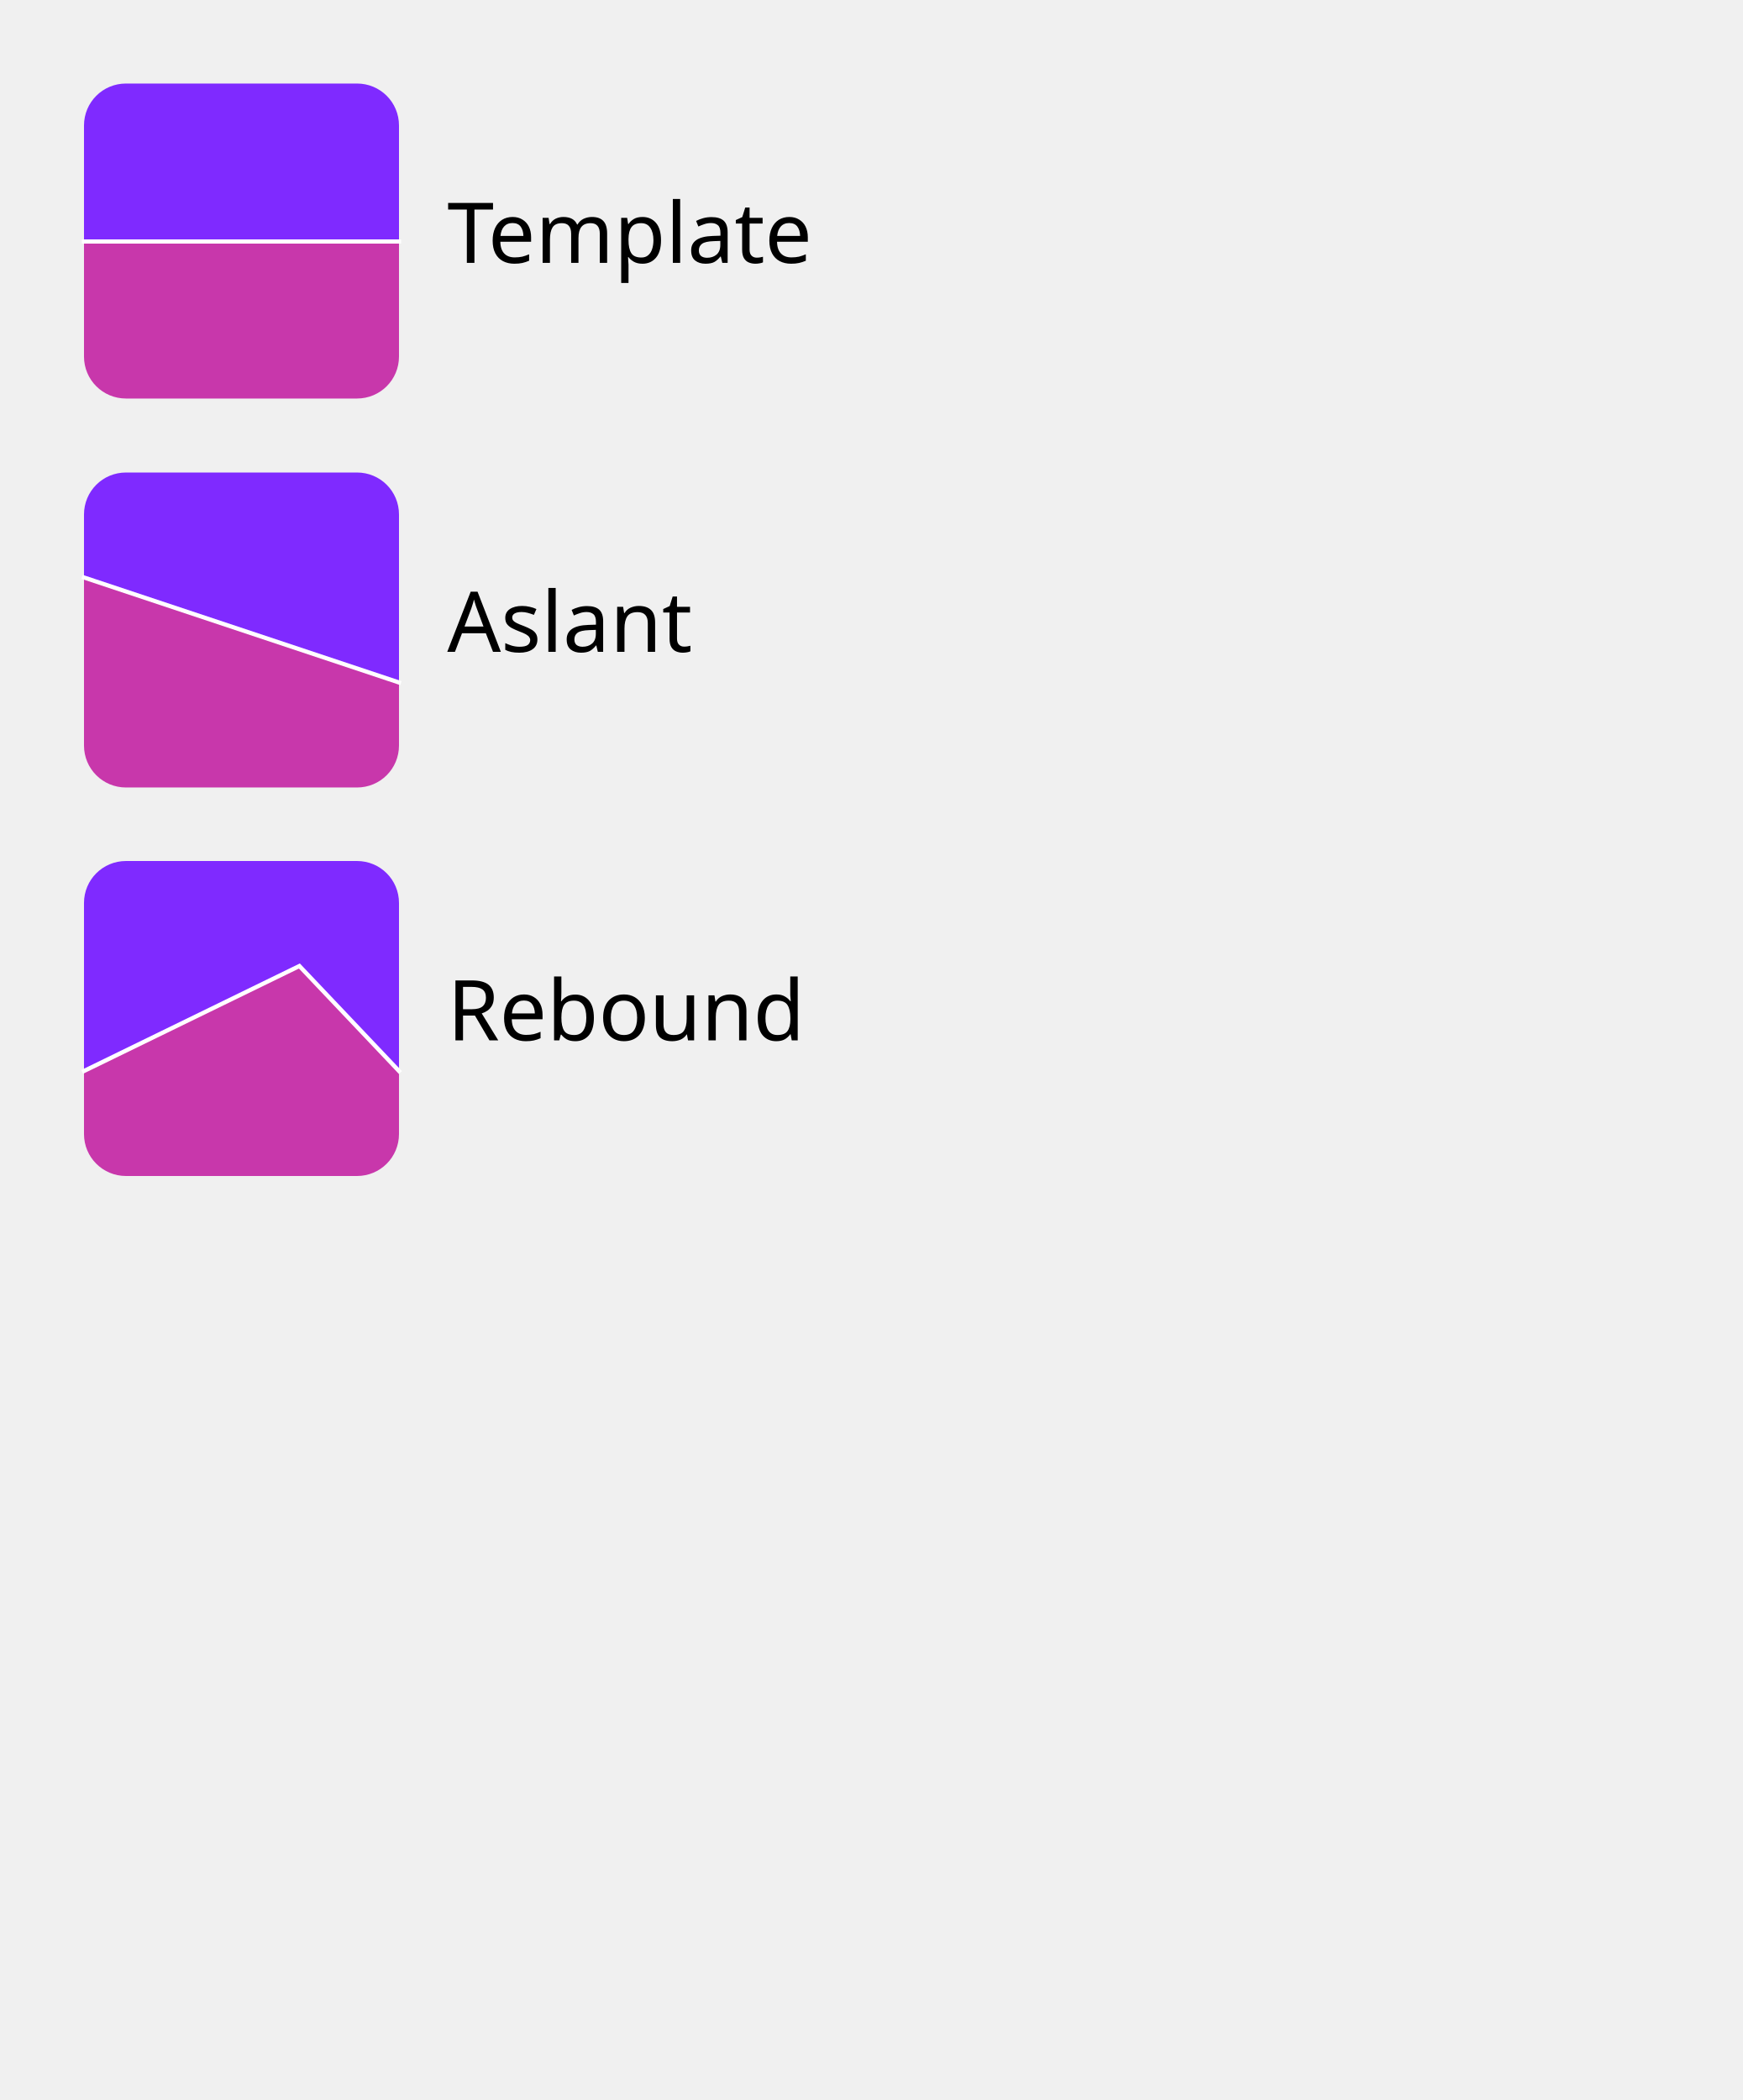
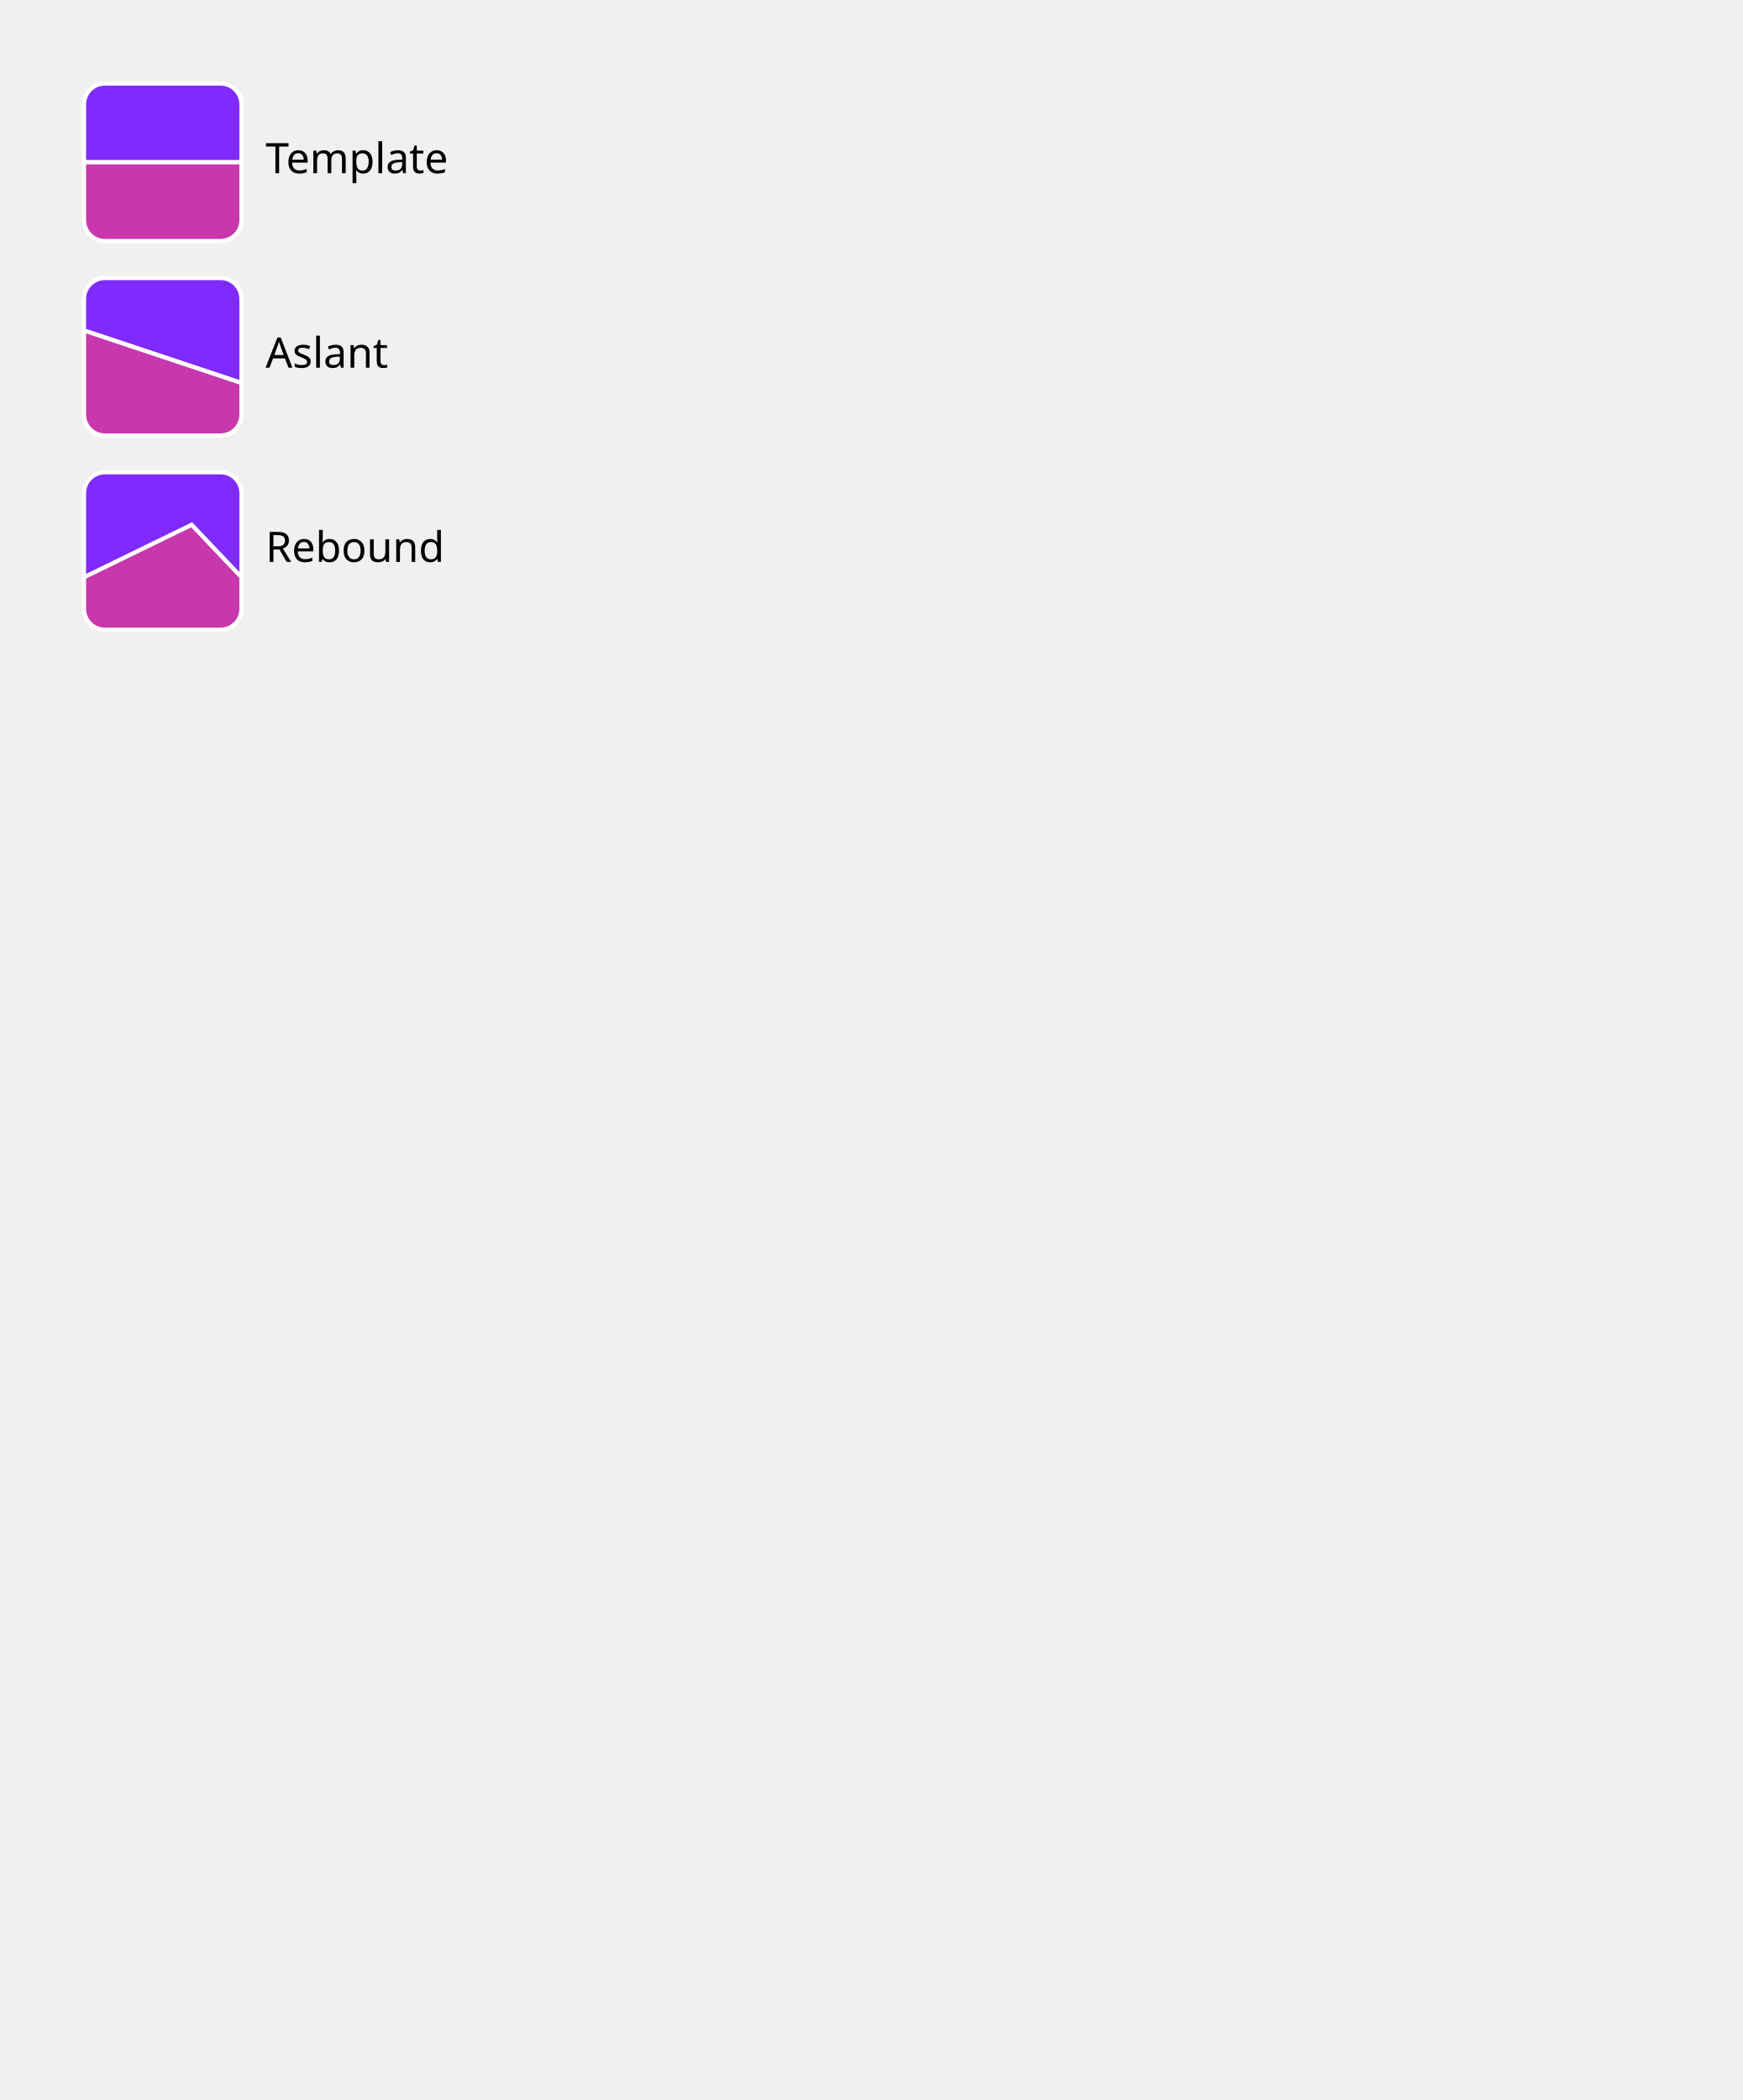
<svg xmlns="http://www.w3.org/2000/svg" width="830" height="1000" viewBox="0 0 219.604 264.583" version="1.1" id="svg5">
  <defs id="defs2">
    <marker style="overflow:visible" id="Arrow1Lstart" refX="0.0" refY="0.0" orient="auto">
      <path transform="scale(0.8) translate(12.5,0)" style="fill-rule:evenodd;fill:context-stroke;stroke:context-stroke;stroke-width:1.0pt" d="M 0.0,0.0 L 5.0,-5.0 L -12.5,0.0 L 5.0,5.0 L 0.0,0.0 z " id="path25356" />
    </marker>
  </defs>
  <g id="layer1">
    <text xml:space="preserve" style="font-style:normal;font-weight:normal;font-size:10.583px;line-height:1.25;font-family:sans-serif;fill:#000000;fill-opacity:1;stroke:none;stroke-width:0.265" x="9.99" y="17.061" id="text5864">
      <tspan id="tspan5862" style="stroke-width:0.265" x="9.99" y="17.061" />
    </text>
-     <g id="g19186" transform="translate(-7.394453,-3.354144)">
-       <path id="rect11564-3" style="fill:#7f2aff;stroke-width:0.209" d="m 23.269,13.878 c -2.932,0 -5.292,2.36 -5.292,5.292 V 33.722 H 57.665 V 19.17 c 0,-2.932 -2.36,-5.292 -5.292,-5.292 z" />
-       <path id="rect11564-3-6" style="fill:#c837ab;stroke-width:0.209" d="m 23.269,53.565 c -2.932,0 -5.292,-2.36 -5.292,-5.292 l 6.1e-5,-14.552 h 39.687 v 14.552 c 0,2.932 -2.36,5.292 -5.292,5.292 z" />
+     <g id="g19186" transform="matrix(0.5,0,0,0.5,1.417542,3.584794)">
+       <path id="rect11564-3" style="fill:#7f2aff;stroke-width:1.058;stroke:#ffffff;stroke-opacity:1;stroke-miterlimit:4;stroke-dasharray:none" d="m 23.62,13.878 c -2.932,0 -5.292,2.36 -5.292,5.292 V 33.722 H 58.016 V 19.17 c 0,-2.932 -2.36,-5.292 -5.292,-5.292 z" />
+       <path id="rect11564-3-6" style="fill:#c837ab;stroke-width:1.058;stroke-miterlimit:4;stroke-dasharray:none;stroke:#ffffff;stroke-opacity:1" d="m 23.62,53.565 c -2.932,0 -5.292,-2.36 -5.292,-5.292 l 6.1e-5,-14.552 h 39.687 v 14.552 c 0,2.932 -2.36,5.292 -5.292,5.292 z" />
    </g>
-     <text xml:space="preserve" style="font-style:normal;font-weight:normal;font-size:10.583px;line-height:1.25;font-family:sans-serif;fill:#000000;fill-opacity:1;stroke:none;stroke-width:0.265" x="56.352" y="33.119" id="text16720">
-       <tspan id="tspan16718" style="stroke-width:0.265" x="56.352" y="33.119">Template</tspan>
+     <text xml:space="preserve" style="font-style:normal;font-weight:normal;font-size:5.292px;line-height:1.25;font-family:sans-serif;fill:#000000;fill-opacity:1;stroke:none;stroke-width:0.132" x="33.466" y="21.821" id="text16720">
+       <tspan id="tspan16718" style="stroke-width:0.132" x="33.466" y="21.821">Template</tspan>
    </text>
-     <g id="g19186-2" transform="translate(-7.394484,94.60129)">
-       <path id="rect11564-3-7" style="fill:#7f2aff;stroke-width:0.209" d="m 23.269,13.878 c -2.932,0 -5.292,2.36 -5.292,5.292 v 21.167 l 39.688,0 V 19.17 c 0,-2.932 -2.36,-5.292 -5.292,-5.292 z" />
-       <path id="rect11564-3-6-0" style="fill:#c837ab;stroke-width:0.209" d="m 23.269,53.565 c -2.932,0 -5.292,-2.36 -5.292,-5.292 l 6.1e-5,-7.937 27.138,-13.229 12.549,13.229 v 7.937 c 0,2.932 -2.36,5.292 -5.292,5.292 z" />
+     <g id="g19186-2" transform="matrix(0.5,0,0,0.5,1.592921,52.56251)" style="stroke-width:1;stroke-miterlimit:4;stroke-dasharray:none">
+       <path id="rect11564-3-7" style="fill:#7f2aff;stroke-width:1.058;stroke-miterlimit:4;stroke-dasharray:none;stroke:#fffeff;stroke-opacity:1" d="m 23.269,13.878 c -2.932,0 -5.292,2.36 -5.292,5.292 V 40.336 H 57.665 V 19.17 c 0,-2.932 -2.36,-5.292 -5.292,-5.292 z" />
+       <path id="rect11564-3-6-0" style="fill:#c837ab;stroke-width:1.058;stroke-miterlimit:4;stroke-dasharray:none;stroke:#ffffff;stroke-opacity:1" d="m 23.269,53.565 c -2.932,0 -5.292,-2.36 -5.292,-5.292 l 6.1e-5,-7.937 27.138,-13.229 12.549,13.229 v 7.937 c 0,2.932 -2.36,5.292 -5.292,5.292 z" />
    </g>
-     <text xml:space="preserve" style="font-style:normal;font-weight:normal;font-size:10.583px;line-height:1.25;font-family:sans-serif;fill:#000000;fill-opacity:1;stroke:none;stroke-width:0.265" x="56.352" y="131.075" id="text16720-9">
-       <tspan id="tspan16718-3" style="stroke-width:0.265" x="56.352" y="131.075">Rebound</tspan>
+     <text xml:space="preserve" style="font-style:normal;font-weight:normal;font-size:5.292px;line-height:1.25;font-family:sans-serif;fill:#000000;fill-opacity:1;stroke:none;stroke-width:0.132" x="33.466" y="70.799" id="text16720-9">
+       <tspan id="tspan16718-3" style="stroke-width:0.132" x="33.466" y="70.799">Rebound</tspan>
    </text>
-     <g id="g19186-3" transform="translate(-7.394484,45.65337)">
-       <path id="rect11564-3-5" style="fill:#7f2aff;stroke-width:0.209" d="m 23.269,13.878 c -2.932,0 -5.292,2.36 -5.292,5.292 v 7.937 L 57.665,40.336 V 19.17 c 0,-2.932 -2.36,-5.292 -5.292,-5.292 z" />
-       <path id="rect11564-3-6-6" style="fill:#c837ab;stroke-width:0.209" d="m 23.269,53.565 c -2.932,0 -5.292,-2.36 -5.292,-5.292 l 6.1e-5,-21.167 39.687,13.229 v 7.938 c 0,2.932 -2.36,5.292 -5.292,5.292 z" />
+     <g id="g19186-3" transform="matrix(0.5,0,0,0.5,1.592921,28.08855)">
+       <path id="rect11564-3-5" style="fill:#7f2aff;stroke-width:1.058;stroke-miterlimit:4;stroke-dasharray:none;stroke:#ffffff;stroke-opacity:1" d="m 23.269,13.878 c -2.932,0 -5.292,2.36 -5.292,5.292 v 7.937 L 57.665,40.336 V 19.17 c 0,-2.932 -2.36,-5.292 -5.292,-5.292 z" />
+       <path id="rect11564-3-6-6" style="fill:#c837ab;stroke-width:1.058;stroke-miterlimit:4;stroke-dasharray:none;stroke:#ffffff;stroke-opacity:1" d="m 23.269,53.565 c -2.932,0 -5.292,-2.36 -5.292,-5.292 l 6.1e-5,-21.167 39.687,13.229 v 7.938 c 0,2.932 -2.36,5.292 -5.292,5.292 z" />
    </g>
-     <text xml:space="preserve" style="font-style:normal;font-weight:normal;font-size:10.583px;line-height:1.25;font-family:sans-serif;fill:#000000;fill-opacity:1;stroke:none;stroke-width:0.265" x="56.352" y="82.127" id="text16720-2">
-       <tspan id="tspan16718-9" style="stroke-width:0.265" x="56.352" y="82.127">Aslant</tspan>
+     <text xml:space="preserve" style="font-style:normal;font-weight:normal;font-size:5.292px;line-height:1.25;font-family:sans-serif;fill:#000000;fill-opacity:1;stroke:none;stroke-width:0.132" x="33.466" y="46.325" id="text16720-2">
+       <tspan id="tspan16718-9" style="stroke-width:0.132" x="33.466" y="46.325">Aslant</tspan>
    </text>
-     <path style="fill:#ffffff;stroke:#ffffff;stroke-width:0.529;stroke-linecap:square;stroke-linejoin:miter;stroke-opacity:1;stroke-miterlimit:4;stroke-dasharray:none" d="m 10.583,72.76 39.688,13.229" id="path24152" />
-     <path style="fill:#ffffff;stroke:#ffffff;stroke-width:0.529;stroke-linecap:square;stroke-linejoin:miter;stroke-miterlimit:4;stroke-dasharray:none;stroke-opacity:1" d="m 10.583,30.427 h 39.688" id="path24152-1" />
-     <path style="fill:none;stroke:#ffffff;stroke-width:0.529;stroke-linecap:square;stroke-linejoin:miter;stroke-opacity:1;stroke-miterlimit:4;stroke-dasharray:none" d="m 10.583,134.938 27.138,-13.229 12.549,13.229" id="path28369" />
  </g>
</svg>
